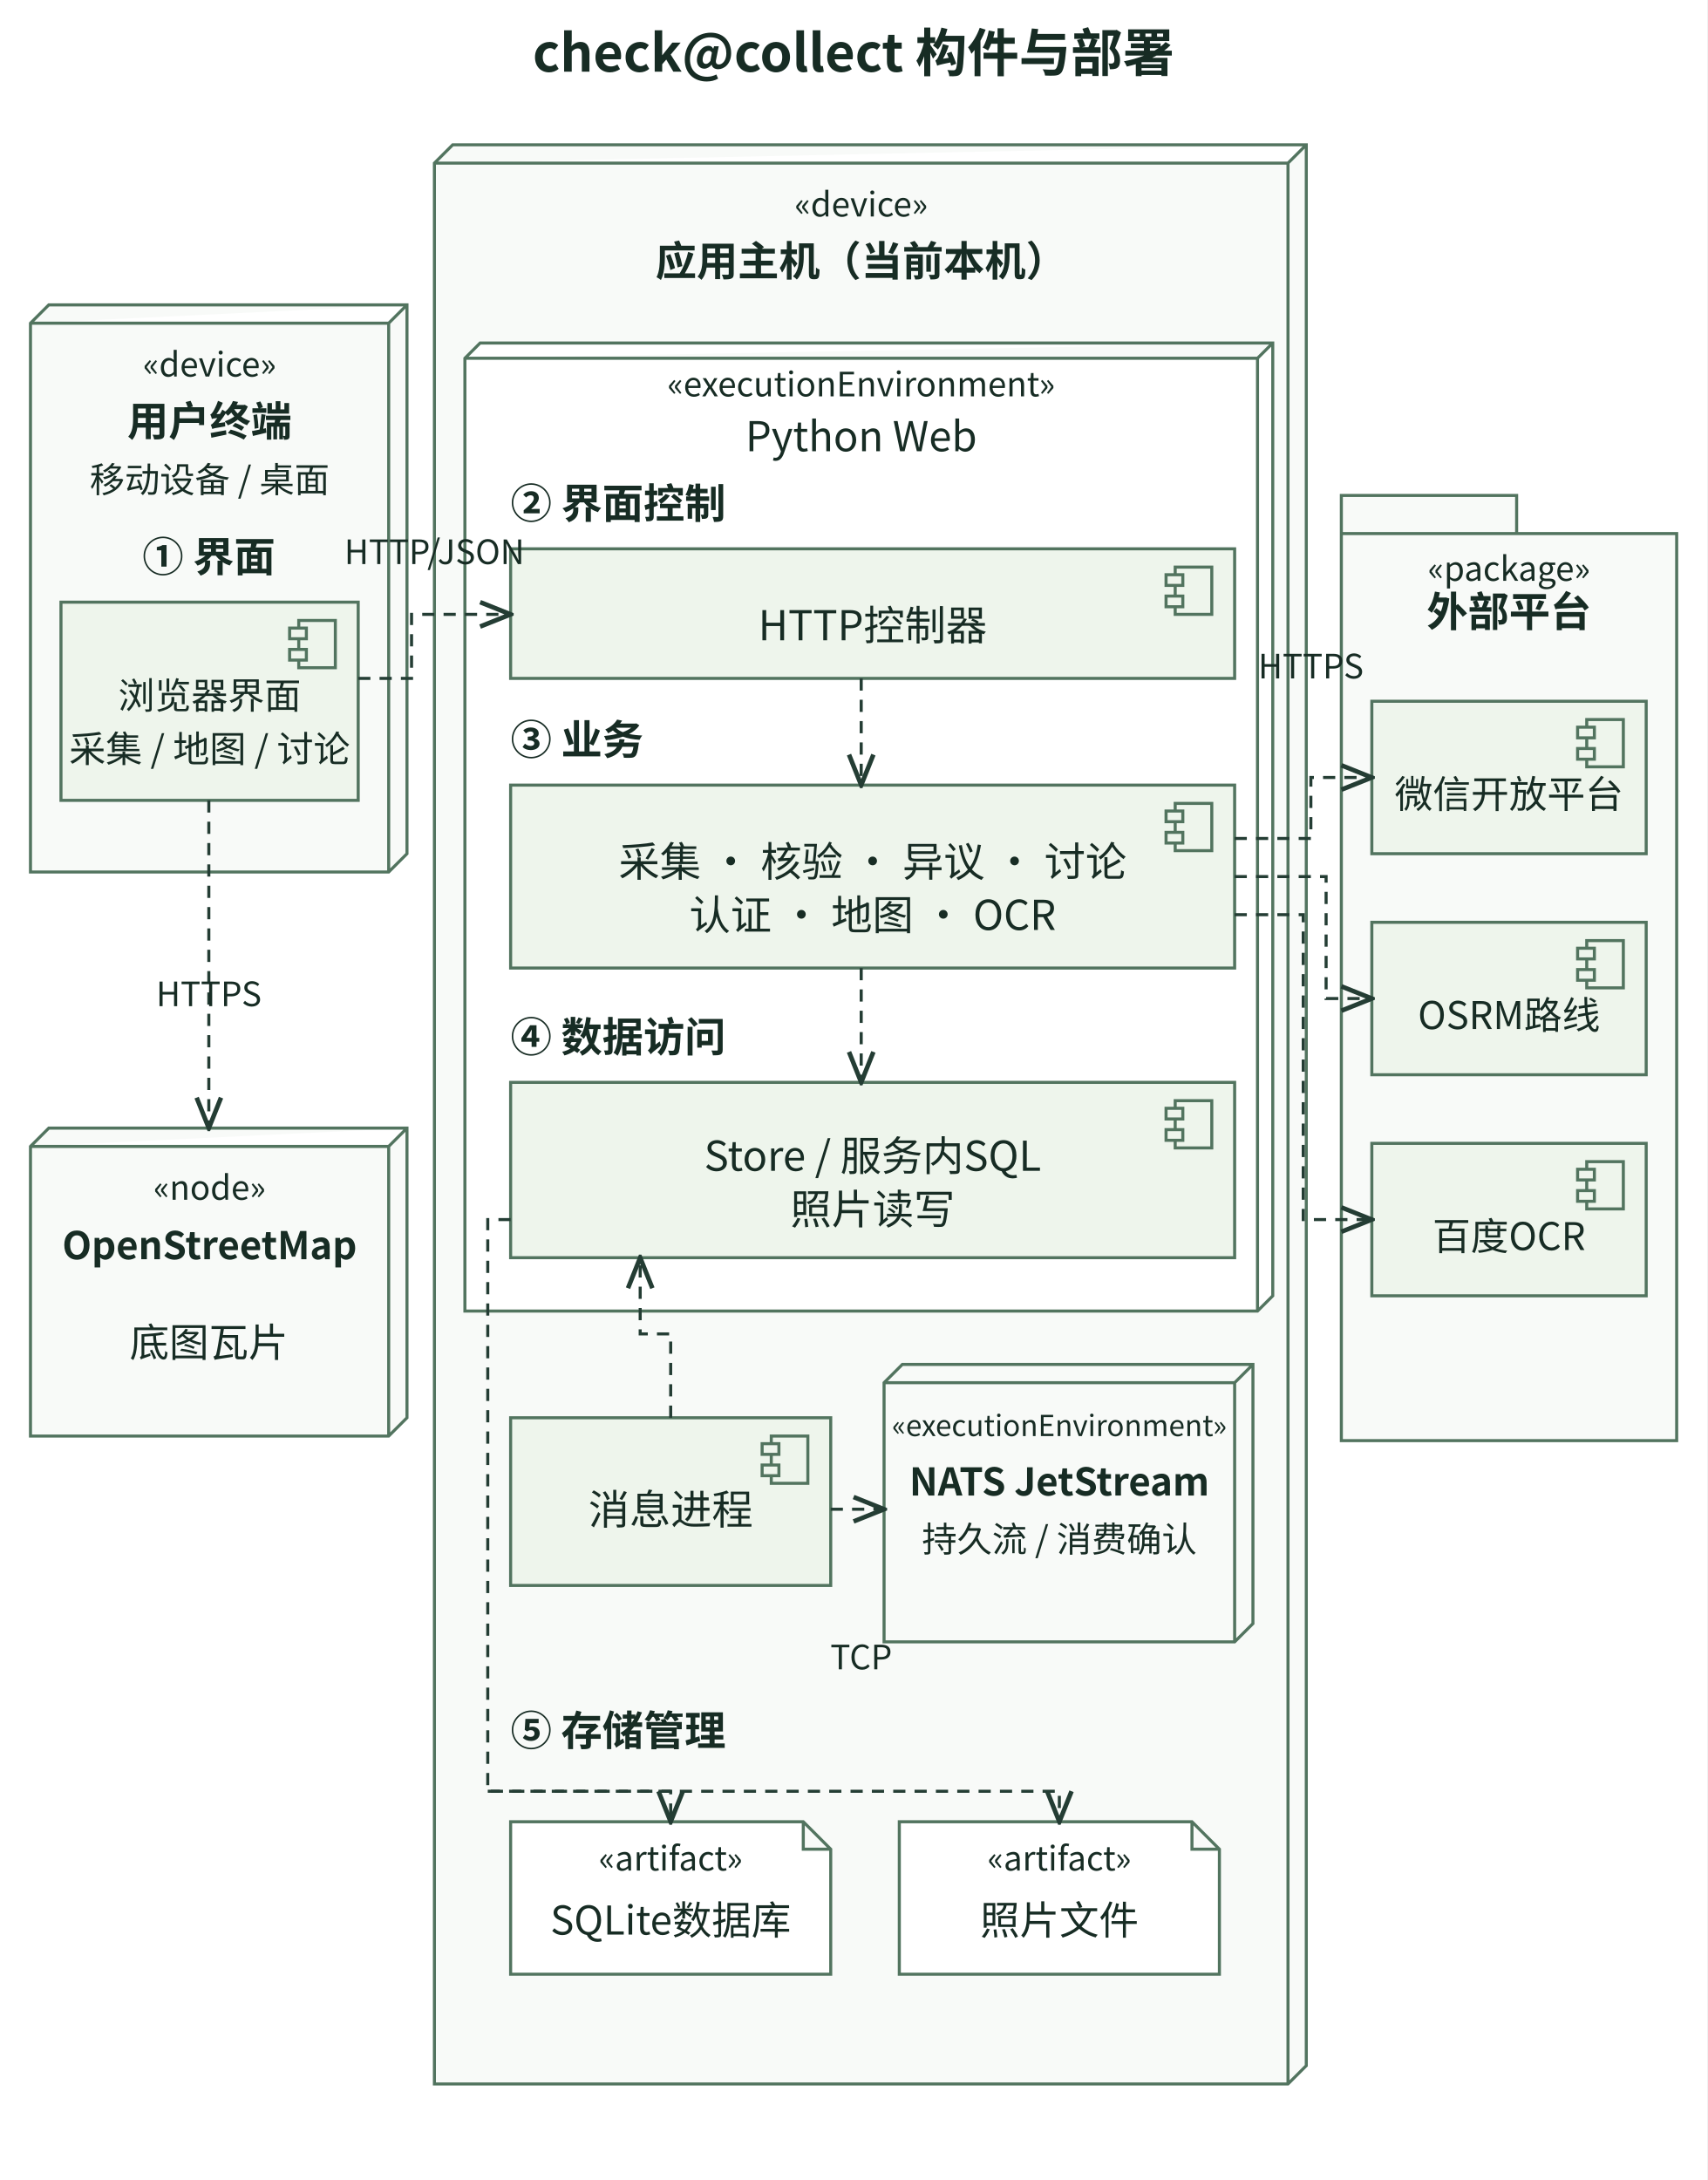
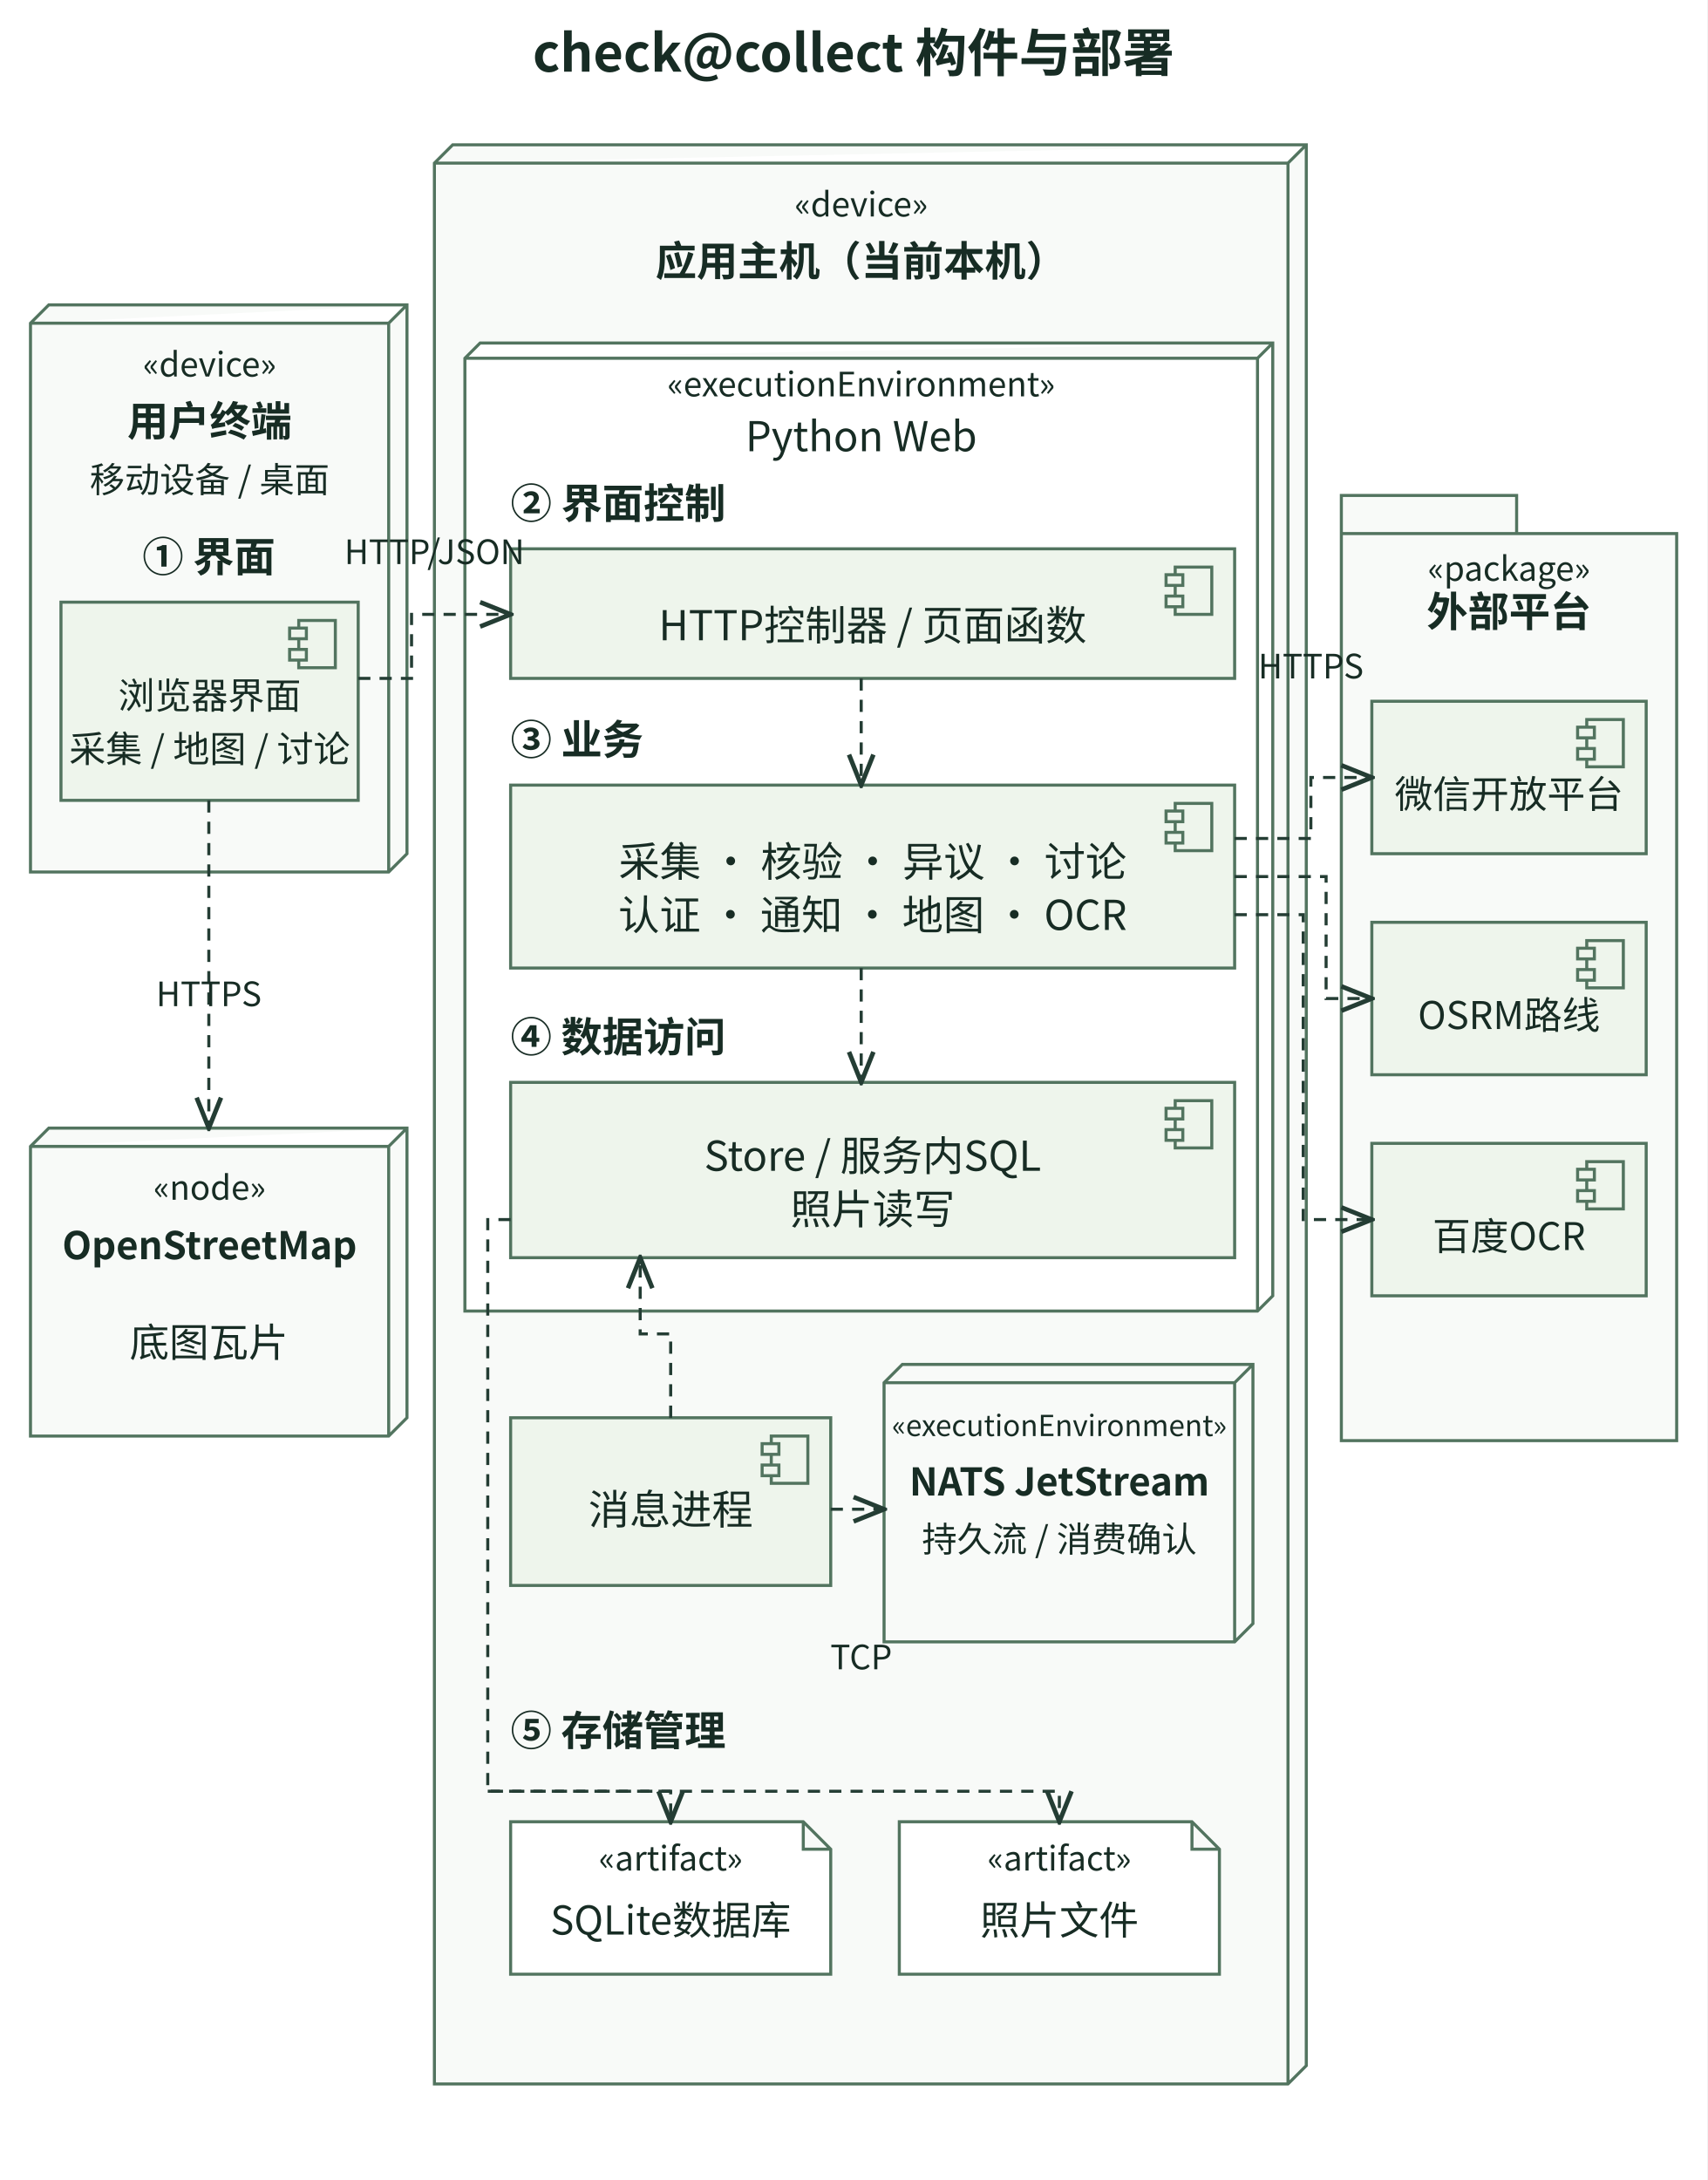
<svg xmlns="http://www.w3.org/2000/svg" width="1120" height="1430" viewBox="0 0 1120 1430">
  <defs>
    <marker id="dep" markerWidth="12" markerHeight="10" refX="11" refY="5" orient="auto">
      <path d="M1,1 L11,5 L1,9" fill="none" stroke="#243d34" stroke-width="1.5" />
    </marker>
  </defs>
  <rect width="1120" height="1430" fill="white" />
  <style>text{font-family:"Microsoft YaHei","Noto Sans CJK SC",sans-serif;fill:#172c24}.dep{fill:none;stroke:#243d34;stroke-width:2;stroke-dasharray:8 6;marker-end:url(#dep)}</style>
  <text x="560" y="47" text-anchor="middle" font-size="34" font-weight="bold">check@collect 构件与部署</text>
  <path d="M20,212 L32,200 H267 V560 L255,572 H20 Z M20,212 H255 L267,200 M255,212 V572" fill="#f8faf8" stroke="#52745f" stroke-width="2" />
  <text x="137.5" y="247" text-anchor="middle" font-size="22" font-weight="normal">«device»</text>
  <text x="137.5" y="286" text-anchor="middle" font-size="27" font-weight="bold">用户终端</text>
  <text x="137.5" y="323" text-anchor="middle" font-size="23" font-weight="normal">移动设备 / 桌面</text>
  <text x="137" y="375" text-anchor="middle" font-size="27" font-weight="bold">① 界面</text>
  <rect x="40" y="395" width="195" height="130" fill="#eef5ec" stroke="#52745f" stroke-width="2" />
  <rect x="196" y="407" width="24" height="31" fill="#eef5ec" stroke="#52745f" stroke-width="2" />
  <rect x="190" y="412" width="11" height="7" fill="#eef5ec" stroke="#52745f" stroke-width="2" />
  <rect x="190" y="426" width="11" height="7" fill="#eef5ec" stroke="#52745f" stroke-width="2" />
  <text x="137.5" y="465" text-anchor="middle" font-size="24" font-weight="normal">浏览器界面</text>
  <text x="137.5" y="500" text-anchor="middle" font-size="24" font-weight="normal">采集 / 地图 / 讨论</text>
  <path d="M285,107 L297,95 H857 V1355 L845,1367 H285 Z M285,107 H845 L857,95 M845,107 V1367" fill="#f8faf8" stroke="#52745f" stroke-width="2" />
  <text x="565.0" y="142" text-anchor="middle" font-size="22" font-weight="normal">«device»</text>
  <text x="565.0" y="181" text-anchor="middle" font-size="27" font-weight="bold">应用主机（当前本机）</text>
  <path d="M305,235 L315,225 H835 V850 L825,860 H305 Z M305,235 H825 L835,225 M825,235 V860" fill="#fff" stroke="#52745f" stroke-width="2" />
  <text x="565" y="260" text-anchor="middle" font-size="22" font-weight="normal">«executionEnvironment»</text>
  <text x="565" y="296" text-anchor="middle" font-size="27" font-weight="normal">Python Web</text>
  <text x="335" y="340" text-anchor="start" font-size="27" font-weight="bold">② 界面控制</text>
  <rect x="335" y="360" width="475" height="85" fill="#eef5ec" stroke="#52745f" stroke-width="2" />
  <rect x="771" y="372" width="24" height="31" fill="#eef5ec" stroke="#52745f" stroke-width="2" />
  <rect x="765" y="377" width="11" height="7" fill="#eef5ec" stroke="#52745f" stroke-width="2" />
  <rect x="765" y="391" width="11" height="7" fill="#eef5ec" stroke="#52745f" stroke-width="2" />
-   <text x="572.5" y="420" text-anchor="middle" font-size="27" font-weight="normal">HTTP控制器</text>
+   <text x="572.5" y="420" text-anchor="middle" font-size="27" font-weight="normal">HTTP控制器 / 页面函数</text>
  <text x="335" y="495" text-anchor="start" font-size="27" font-weight="bold">③ 业务</text>
  <rect x="335" y="515" width="475" height="120" fill="#eef5ec" stroke="#52745f" stroke-width="2" />
  <rect x="771" y="527" width="24" height="31" fill="#eef5ec" stroke="#52745f" stroke-width="2" />
  <rect x="765" y="532" width="11" height="7" fill="#eef5ec" stroke="#52745f" stroke-width="2" />
  <rect x="765" y="546" width="11" height="7" fill="#eef5ec" stroke="#52745f" stroke-width="2" />
  <text x="572.5" y="575" text-anchor="middle" font-size="27" font-weight="normal">采集 · 核验 · 异议 · 讨论</text>
-   <text x="572.5" y="610" text-anchor="middle" font-size="27" font-weight="normal">认证 · 地图 · OCR</text>
+   <text x="572.5" y="610" text-anchor="middle" font-size="27" font-weight="normal">认证 · 通知 · 地图 · OCR</text>
  <text x="335" y="690" text-anchor="start" font-size="27" font-weight="bold">④ 数据访问</text>
  <rect x="335" y="710" width="475" height="115" fill="#eef5ec" stroke="#52745f" stroke-width="2" />
  <rect x="771" y="722" width="24" height="31" fill="#eef5ec" stroke="#52745f" stroke-width="2" />
  <rect x="765" y="727" width="11" height="7" fill="#eef5ec" stroke="#52745f" stroke-width="2" />
  <rect x="765" y="741" width="11" height="7" fill="#eef5ec" stroke="#52745f" stroke-width="2" />
  <text x="572.5" y="768" text-anchor="middle" font-size="27" font-weight="normal">Store / 服务内SQL</text>
  <text x="572.5" y="803" text-anchor="middle" font-size="27" font-weight="normal">照片读写</text>
  <rect x="335" y="930" width="210" height="110" fill="#eef5ec" stroke="#52745f" stroke-width="2" />
  <rect x="506" y="942" width="24" height="31" fill="#eef5ec" stroke="#52745f" stroke-width="2" />
  <rect x="500" y="947" width="11" height="7" fill="#eef5ec" stroke="#52745f" stroke-width="2" />
  <rect x="500" y="961" width="11" height="7" fill="#eef5ec" stroke="#52745f" stroke-width="2" />
  <text x="440.0" y="1000" text-anchor="middle" font-size="27" font-weight="normal">消息进程</text>
  <path d="M580,907 L592,895 H822 V1065 L810,1077 H580 Z M580,907 H810 L822,895 M810,907 V1077" fill="#f8faf8" stroke="#52745f" stroke-width="2" />
  <text x="695.0" y="942" text-anchor="middle" font-size="19" font-weight="normal">«executionEnvironment»</text>
  <text x="695.0" y="981" text-anchor="middle" font-size="25" font-weight="bold">NATS JetStream</text>
  <text x="695.0" y="1018" text-anchor="middle" font-size="23" font-weight="normal">持久流 / 消费确认</text>
  <text x="335" y="1145" text-anchor="start" font-size="27" font-weight="bold">⑤ 存储管理</text>
  <path d="M335,1195 H527 L545,1213 V1295 H335 Z M527,1195 V1213 H545" fill="white" stroke="#52745f" stroke-width="2" />
  <text x="440.0" y="1227" text-anchor="middle" font-size="22" font-weight="normal">«artifact»</text>
  <text x="440.0" y="1269" text-anchor="middle" font-size="26" font-weight="normal">SQLite数据库</text>
  <path d="M590,1195 H782 L800,1213 V1295 H590 Z M782,1195 V1213 H800" fill="white" stroke="#52745f" stroke-width="2" />
  <text x="695.0" y="1227" text-anchor="middle" font-size="22" font-weight="normal">«artifact»</text>
  <text x="695.0" y="1269" text-anchor="middle" font-size="26" font-weight="normal">照片文件</text>
  <path d="M880,350 V325 H995 V350 H1100 V945 H880 Z M880,350 H995" fill="#f8faf8" stroke="#52745f" stroke-width="2" />
  <text x="990.0" y="381" text-anchor="middle" font-size="22" font-weight="normal">«package»</text>
  <text x="990.0" y="411" text-anchor="middle" font-size="27" font-weight="bold">外部平台</text>
  <rect x="900" y="460" width="180" height="100" fill="#eef5ec" stroke="#52745f" stroke-width="2" />
  <rect x="1041" y="472" width="24" height="31" fill="#eef5ec" stroke="#52745f" stroke-width="2" />
  <rect x="1035" y="477" width="11" height="7" fill="#eef5ec" stroke="#52745f" stroke-width="2" />
  <rect x="1035" y="491" width="11" height="7" fill="#eef5ec" stroke="#52745f" stroke-width="2" />
  <text x="990.0" y="530" text-anchor="middle" font-size="25" font-weight="normal">微信开放平台</text>
  <rect x="900" y="605" width="180" height="100" fill="#eef5ec" stroke="#52745f" stroke-width="2" />
  <rect x="1041" y="617" width="24" height="31" fill="#eef5ec" stroke="#52745f" stroke-width="2" />
  <rect x="1035" y="622" width="11" height="7" fill="#eef5ec" stroke="#52745f" stroke-width="2" />
  <rect x="1035" y="636" width="11" height="7" fill="#eef5ec" stroke="#52745f" stroke-width="2" />
  <text x="990.0" y="675" text-anchor="middle" font-size="25" font-weight="normal">OSRM路线</text>
  <rect x="900" y="750" width="180" height="100" fill="#eef5ec" stroke="#52745f" stroke-width="2" />
  <rect x="1041" y="762" width="24" height="31" fill="#eef5ec" stroke="#52745f" stroke-width="2" />
  <rect x="1035" y="767" width="11" height="7" fill="#eef5ec" stroke="#52745f" stroke-width="2" />
  <rect x="1035" y="781" width="11" height="7" fill="#eef5ec" stroke="#52745f" stroke-width="2" />
  <text x="990.0" y="820" text-anchor="middle" font-size="25" font-weight="normal">百度OCR</text>
  <path d="M20,752 L32,740 H267 V930 L255,942 H20 Z M20,752 H255 L267,740 M255,752 V942" fill="#f8faf8" stroke="#52745f" stroke-width="2" />
  <text x="137.5" y="787" text-anchor="middle" font-size="22" font-weight="normal">«node»</text>
  <text x="137.5" y="826" text-anchor="middle" font-size="25" font-weight="bold">OpenStreetMap</text>
  <text x="137" y="890" text-anchor="middle" font-size="26" font-weight="normal">底图瓦片</text>
  <path class="dep" d="M235,445 H270 V403 H335" />
  <text x="285" y="370" text-anchor="middle" font-size="22" font-weight="normal">HTTP/JSON</text>
  <path class="dep" d="M565,445 V515" />
  <path class="dep" d="M565,635 V710" />
  <path class="dep" d="M335,800 H320 V1175 H440 V1195" />
  <path class="dep" d="M320,1175 H695 V1195" />
  <path class="dep" d="M137,525 V740" />
  <text x="137" y="660" text-anchor="middle" font-size="22" font-weight="normal">HTTPS</text>
  <path class="dep" d="M810,550 H860 V510 H900" />
  <text x="860" y="445" text-anchor="middle" font-size="22" font-weight="normal">HTTPS</text>
  <path class="dep" d="M810,575 H870 V655 H900" />
  <path class="dep" d="M810,600 H855 V800 H900" />
  <path class="dep" d="M440,930 V875 H420 V825" />
  <path class="dep" d="M545,990 H580" />
  <text x="565" y="1095" text-anchor="middle" font-size="22" font-weight="normal">TCP</text>
</svg>
